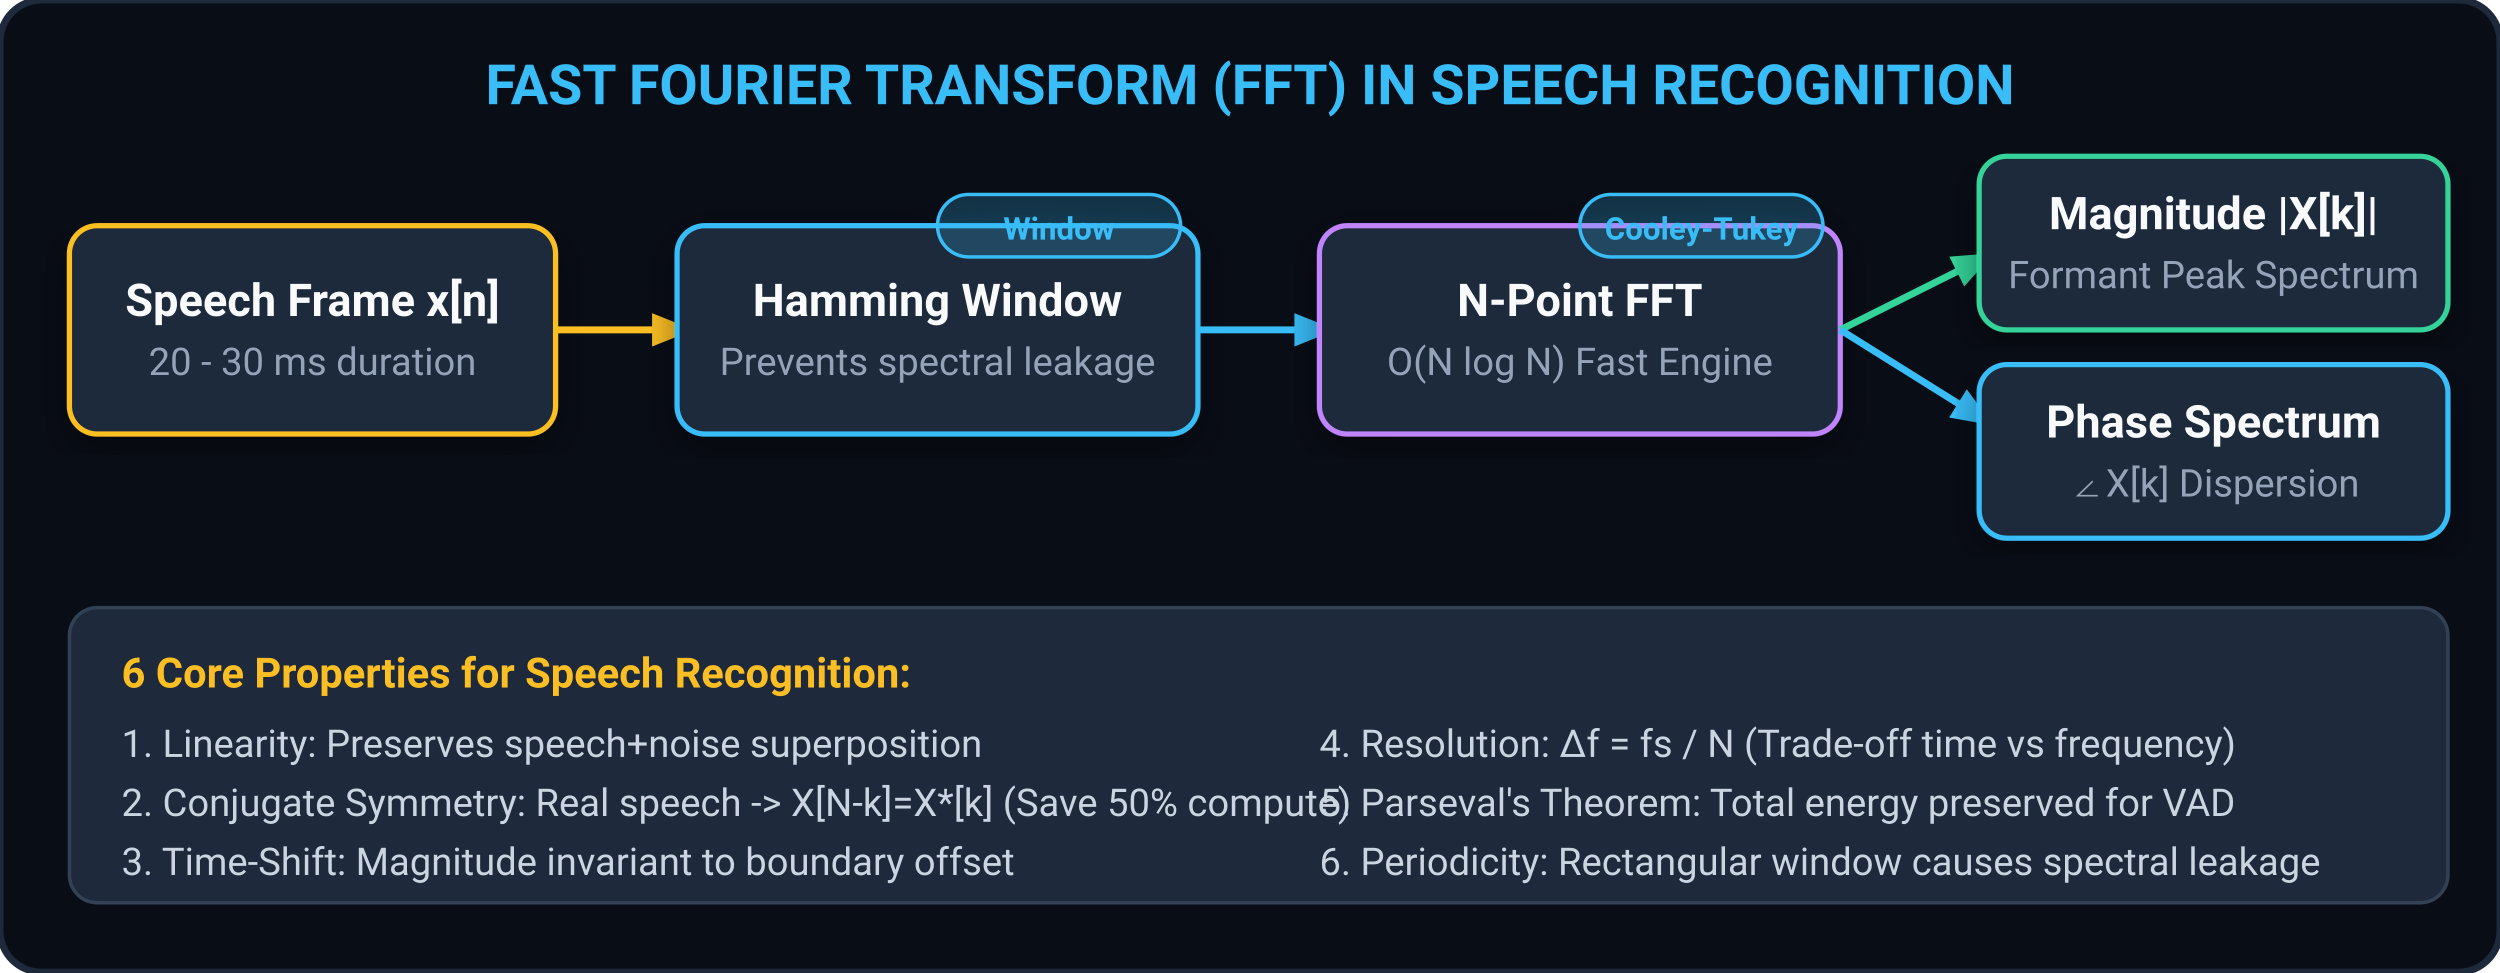
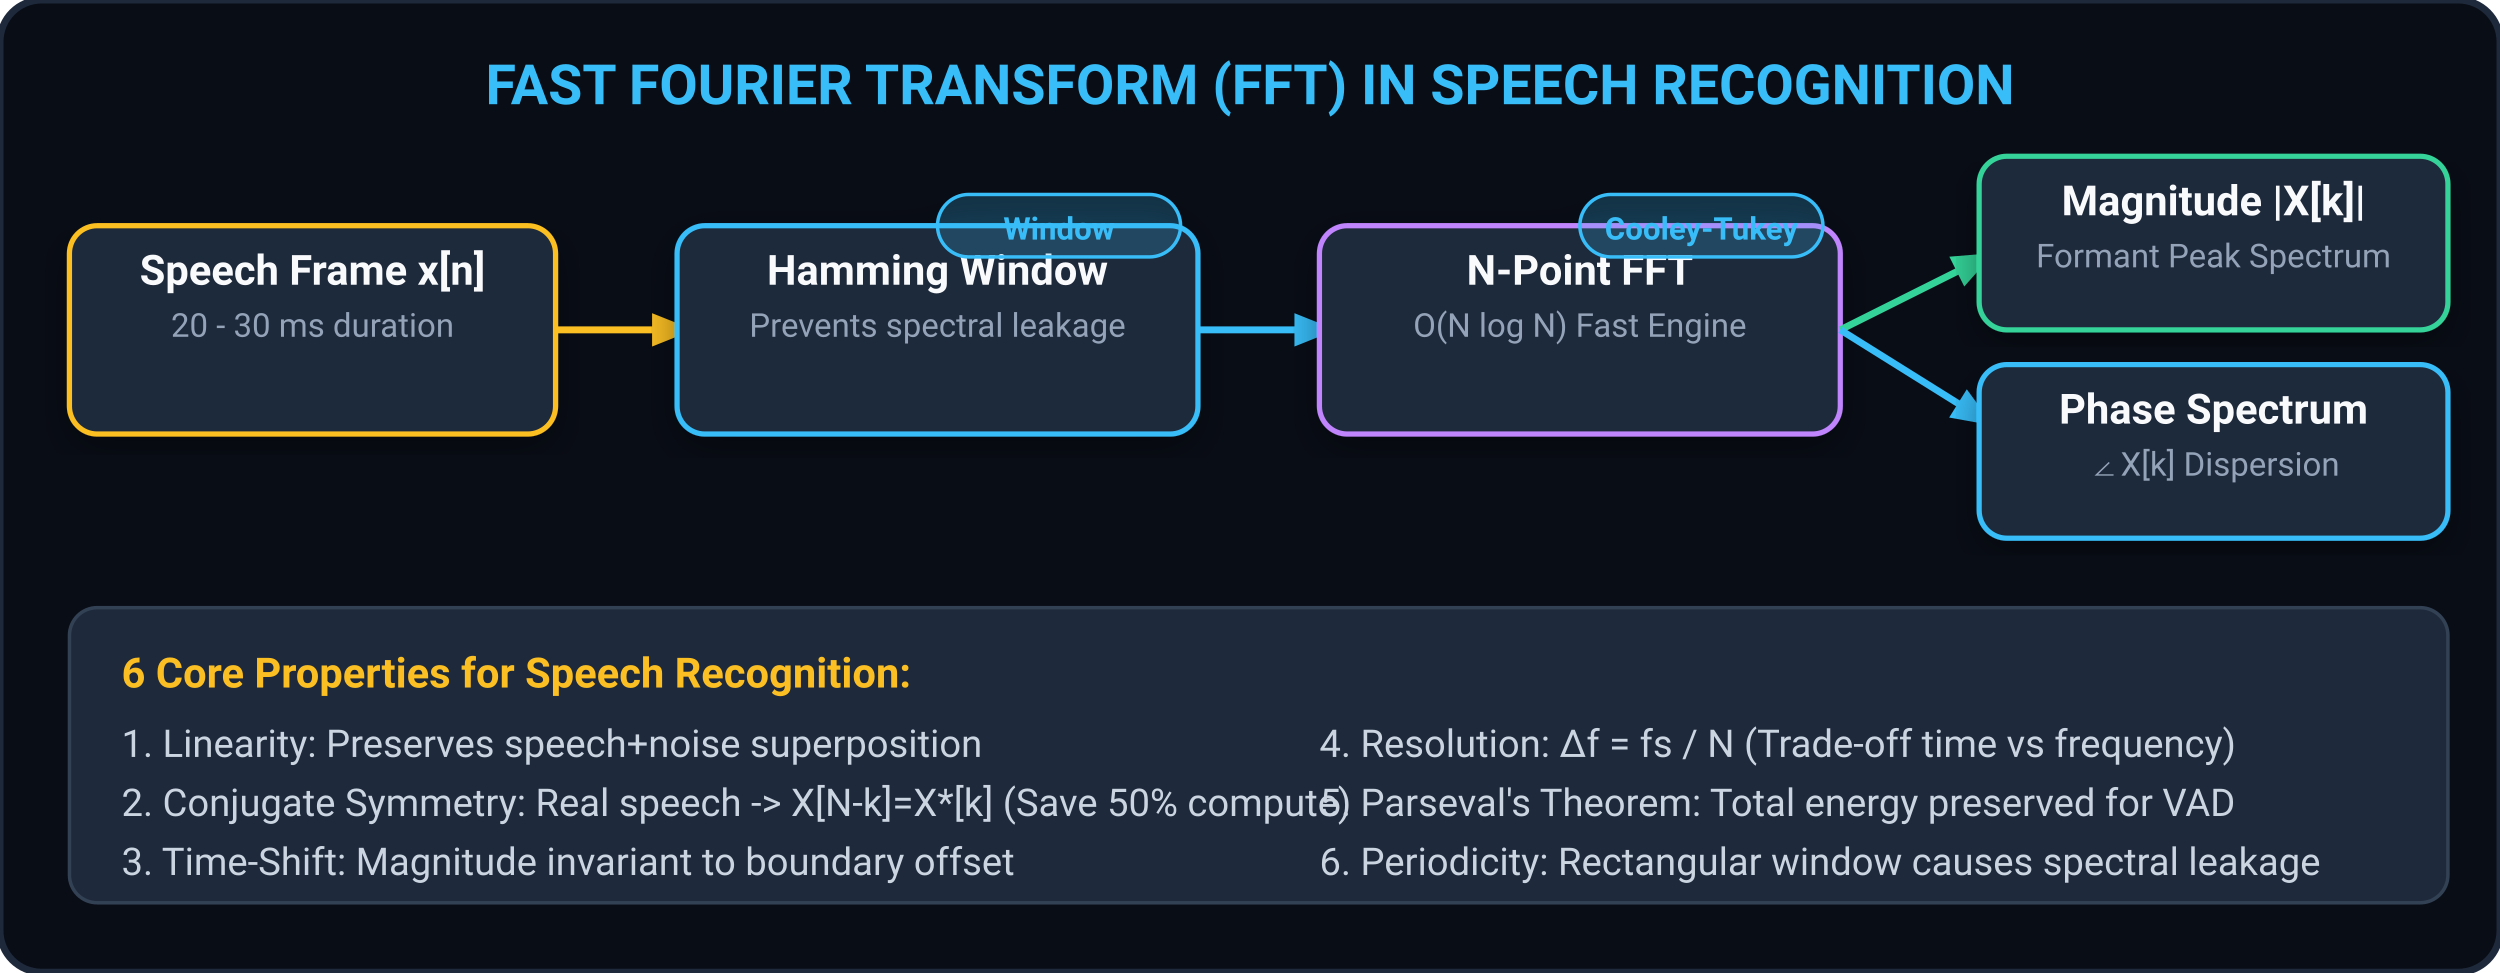
<svg xmlns="http://www.w3.org/2000/svg" viewBox="0 0 720 280" width="100%" height="280" style="max-width: 720px; height: auto; display: block; margin: 0 auto; font-family: -apple-system, BlinkMacSystemFont, 'Segoe UI', Roboto, Helvetica, Arial, sans-serif;">
  <defs>
    <linearGradient id="gradCard" x1="0%" y1="0%" x2="100%" y2="100%">
      <stop offset="0%" stop-color="#1e293b" />
      <stop offset="100%" stop-color="#0f172a" />
    </linearGradient>
    <linearGradient id="gradCyan" x1="0%" y1="0%" x2="100%" y2="100%">
      <stop offset="0%" stop-color="#38bdf8" />
      <stop offset="100%" stop-color="#0284c7" />
    </linearGradient>
    <linearGradient id="gradEmerald" x1="0%" y1="0%" x2="100%" y2="100%">
      <stop offset="0%" stop-color="#34d399" />
      <stop offset="100%" stop-color="#059669" />
    </linearGradient>
    <linearGradient id="gradAmber" x1="0%" y1="0%" x2="100%" y2="100%">
      <stop offset="0%" stop-color="#fbbf24" />
      <stop offset="100%" stop-color="#d97706" />
    </linearGradient>
    <linearGradient id="gradPurple" x1="0%" y1="0%" x2="100%" y2="100%">
      <stop offset="0%" stop-color="#c084fc" />
      <stop offset="100%" stop-color="#9333ea" />
    </linearGradient>
    <linearGradient id="gradRose" x1="0%" y1="0%" x2="100%" y2="100%">
      <stop offset="0%" stop-color="#fb7185" />
      <stop offset="100%" stop-color="#e11d48" />
    </linearGradient>
    <filter id="shadow" x="-5%" y="-5%" width="110%" height="115%">
      <feDropShadow dx="0" dy="4" stdDeviation="6" flood-color="#000000" flood-opacity="0.4" />
    </filter>
    <marker id="arrCyan" viewBox="0 0 10 10" refX="6" refY="5" markerWidth="6" markerHeight="6" orient="auto-start-reverse">
      <path d="M 0 1 L 10 5 L 0 9 z" fill="#38bdf8" />
    </marker>
    <marker id="arrEmerald" viewBox="0 0 10 10" refX="6" refY="5" markerWidth="6" markerHeight="6" orient="auto-start-reverse">
      <path d="M 0 1 L 10 5 L 0 9 z" fill="#34d399" />
    </marker>
    <marker id="arrAmber" viewBox="0 0 10 10" refX="6" refY="5" markerWidth="6" markerHeight="6" orient="auto-start-reverse">
      <path d="M 0 1 L 10 5 L 0 9 z" fill="#fbbf24" />
    </marker>
  </defs>
  <rect width="720" height="280" rx="12" fill="#090d16" stroke="#1e293b" stroke-width="2" />
  <text x="360" y="30" font-size="16" font-weight="bold" fill="#38bdf8" text-anchor="middle">FAST FOURIER TRANSFORM (FFT) IN SPEECH RECOGNITION</text>
  <g filter="url(#shadow)">
    <rect x="20" y="65" width="140" height="60" rx="8" fill="#1e293b" stroke="#fbbf24" stroke-width="1.5" />
-     <text x="90.0" y="91.0" font-size="13" font-weight="bold" fill="#f8fafc" text-anchor="middle">Speech Frame x[n]</text>
-     <text x="90.0" y="108.0" font-size="11" fill="#94a3b8" text-anchor="middle">20 - 30 ms duration</text>
+     <text x="90.0" y="82" font-size="12" font-weight="bold" fill="#f8fafc" text-anchor="middle">Speech Frame x[n]</text>
+     <text font-size="9.5" fill="#94a3b8" text-anchor="middle">
+       <tspan x="90.0" y="97">20 - 30 ms duration</tspan>
+     </text>
  </g>
  <line x1="160" y1="95" x2="195" y2="95" stroke="#fbbf24" stroke-width="2" marker-end="url(#arrAmber)" />
  <g filter="url(#shadow)">
    <rect x="195" y="65" width="150" height="60" rx="8" fill="#1e293b" stroke="#38bdf8" stroke-width="1.5" />
-     <text x="270.0" y="91.0" font-size="13" font-weight="bold" fill="#f8fafc" text-anchor="middle">Hamming Window</text>
-     <text x="270.0" y="108.0" font-size="11" fill="#94a3b8" text-anchor="middle">Prevents spectral leakage</text>
+     <text x="270.0" y="82" font-size="12" font-weight="bold" fill="#f8fafc" text-anchor="middle">Hamming Window</text>
+     <text font-size="9.5" fill="#94a3b8" text-anchor="middle">
+       <tspan x="270.0" y="97">Prevents spectral leakage</tspan>
+     </text>
    <rect x="270" y="56" width="70" height="18" rx="9" fill="#38bdf8" fill-opacity="0.2" stroke="#38bdf8" stroke-width="1" />
    <text x="305" y="69" font-size="9" font-weight="bold" fill="#38bdf8" text-anchor="middle">Window</text>
  </g>
  <line x1="345" y1="95" x2="380" y2="95" stroke="#38bdf8" stroke-width="2" marker-end="url(#arrCyan)" />
  <g filter="url(#shadow)">
    <rect x="380" y="65" width="150" height="60" rx="8" fill="#1e293b" stroke="#c084fc" stroke-width="1.5" />
-     <text x="455.0" y="91.0" font-size="13" font-weight="bold" fill="#f8fafc" text-anchor="middle">N-Point FFT</text>
-     <text x="455.0" y="108.0" font-size="11" fill="#94a3b8" text-anchor="middle">O(N log N) Fast Engine</text>
+     <text x="455.0" y="82" font-size="12" font-weight="bold" fill="#f8fafc" text-anchor="middle">N-Point FFT</text>
+     <text font-size="9.5" fill="#94a3b8" text-anchor="middle">
+       <tspan x="455.0" y="97">O(N log N) Fast Engine</tspan>
+     </text>
    <rect x="455" y="56" width="70" height="18" rx="9" fill="#38bdf8" fill-opacity="0.2" stroke="#38bdf8" stroke-width="1" />
    <text x="490" y="69" font-size="9" font-weight="bold" fill="#38bdf8" text-anchor="middle">Cooley-Tukey</text>
  </g>
  <line x1="530" y1="95" x2="570" y2="75" stroke="#34d399" stroke-width="2" marker-end="url(#arrEmerald)" />
  <line x1="530" y1="95" x2="570" y2="120" stroke="#38bdf8" stroke-width="2" marker-end="url(#arrCyan)" />
  <g filter="url(#shadow)">
    <rect x="570" y="45" width="135" height="50" rx="8" fill="#1e293b" stroke="#34d399" stroke-width="1.5" />
-     <text x="637.5" y="66.0" font-size="13" font-weight="bold" fill="#f8fafc" text-anchor="middle">Magnitude |X[k]|</text>
-     <text x="637.5" y="83.0" font-size="11" fill="#94a3b8" text-anchor="middle">Formant Peak Spectrum</text>
+     <text x="637.5" y="62" font-size="12" font-weight="bold" fill="#f8fafc" text-anchor="middle">Magnitude |X[k]|</text>
+     <text font-size="9.5" fill="#94a3b8" text-anchor="middle">
+       <tspan x="637.5" y="77">Formant Peak Spectrum</tspan>
+     </text>
  </g>
  <g filter="url(#shadow)">
    <rect x="570" y="105" width="135" height="50" rx="8" fill="#1e293b" stroke="#38bdf8" stroke-width="1.5" />
-     <text x="637.5" y="126.0" font-size="13" font-weight="bold" fill="#f8fafc" text-anchor="middle">Phase Spectrum</text>
-     <text x="637.5" y="143.0" font-size="11" fill="#94a3b8" text-anchor="middle">∠X[k] Dispersion</text>
+     <text x="637.5" y="122" font-size="12" font-weight="bold" fill="#f8fafc" text-anchor="middle">Phase Spectrum</text>
+     <text font-size="9.5" fill="#94a3b8" text-anchor="middle">
+       <tspan x="637.5" y="137">∠X[k] Dispersion</tspan>
+     </text>
  </g>
  <rect x="20" y="175" width="685" height="85" rx="8" fill="#1e293b" stroke="#334155" />
  <text x="35" y="198" font-size="12" font-weight="bold" fill="#fbbf24">6 Core Properties for Speech Recognition:</text>
  <text x="35" y="218" font-size="11" fill="#cbd5e1">1. Linearity: Preserves speech+noise superposition</text>
  <text x="35" y="235" font-size="11" fill="#cbd5e1">2. Conjugate Symmetry: Real speech -&gt; X[N-k]=X*[k] (Save 50% compute)</text>
  <text x="35" y="252" font-size="11" fill="#cbd5e1">3. Time-Shift: Magnitude invariant to boundary offset</text>
  <text x="380" y="218" font-size="11" fill="#cbd5e1">4. Resolution: Δf = fs / N (Trade-off time vs frequency)</text>
  <text x="380" y="235" font-size="11" fill="#cbd5e1">5. Parseval's Theorem: Total energy preserved for VAD</text>
  <text x="380" y="252" font-size="11" fill="#cbd5e1">6. Periodicity: Rectangular window causes spectral leakage</text>
</svg>
